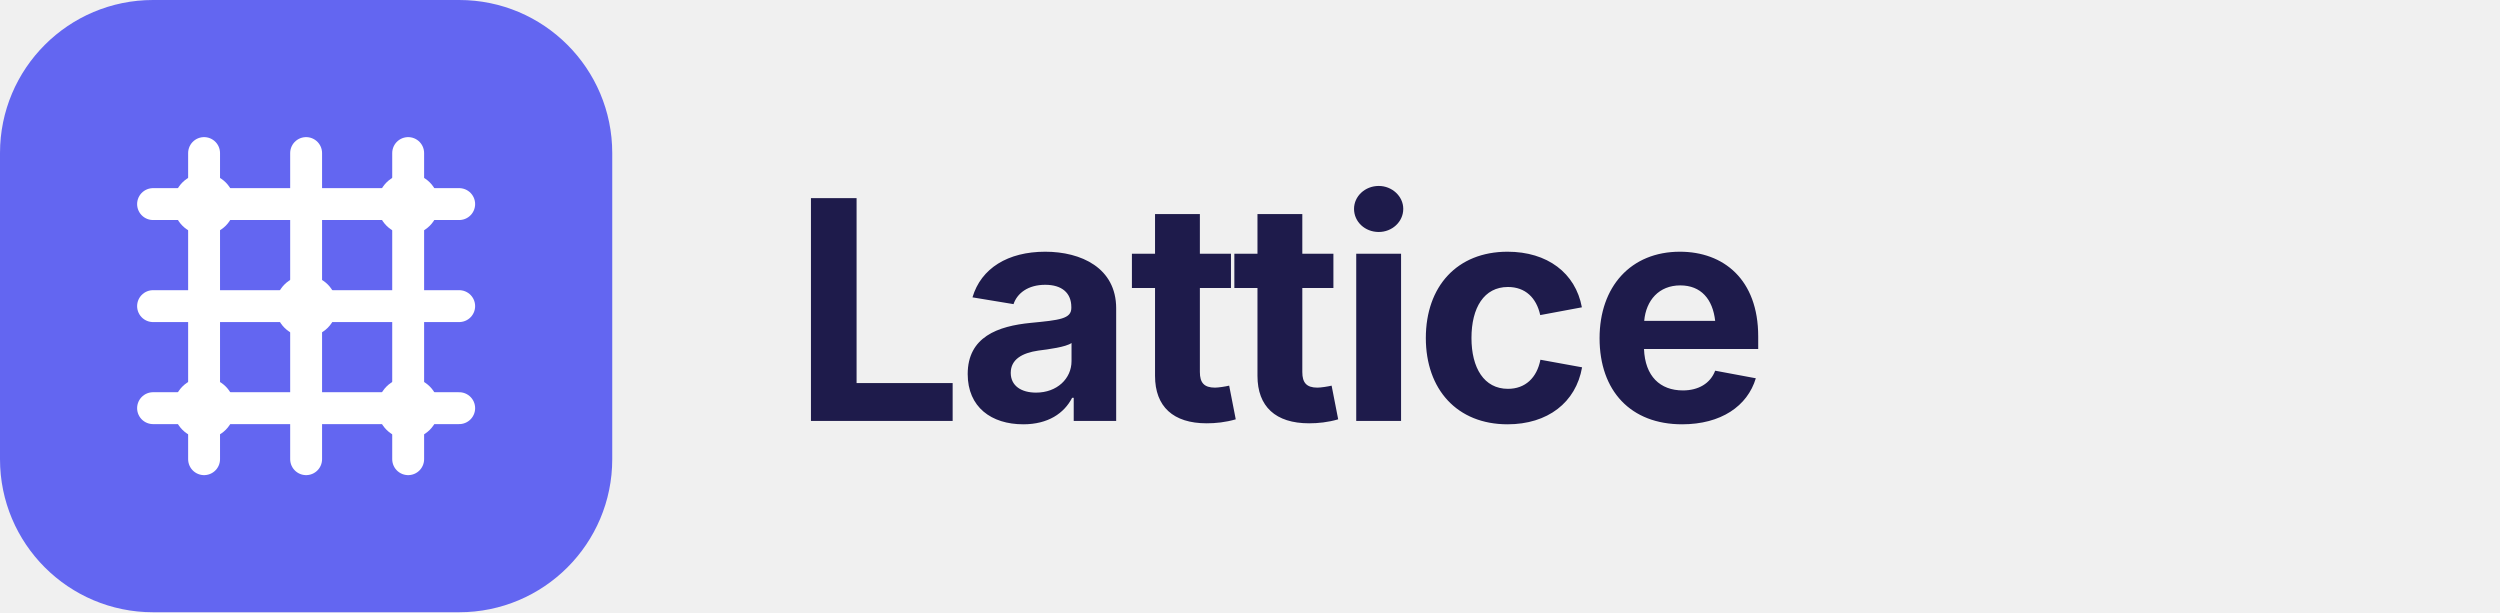
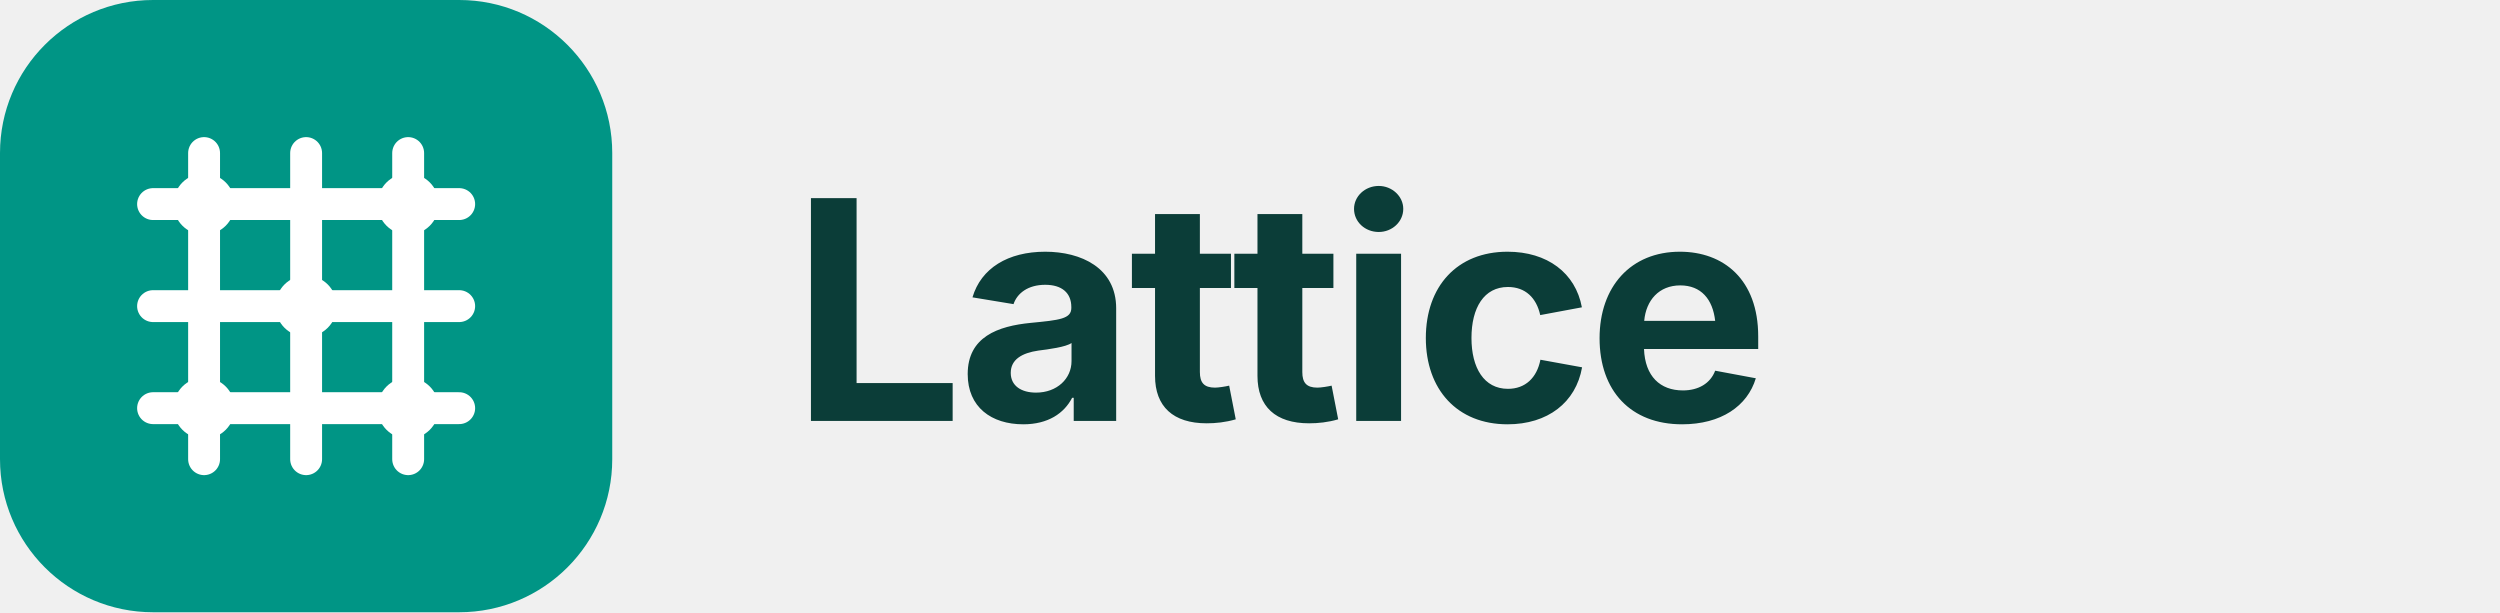
<svg xmlns="http://www.w3.org/2000/svg" viewBox="0 0 196 48" role="img" aria-label="Lattice">
-   <rect x="0" y="0" width="48" height="48" rx="12" fill="#6366f1" />
+   <rect x="0" y="0" width="48" height="48" rx="12" fill="#009585" />
  <g fill="none" stroke="#ffffff" stroke-width="2.5" stroke-linecap="round">
    <path d="M16 12v24" />
    <path d="M24 12v24" />
    <path d="M32 12v24" />
    <path d="M12 16h24" />
    <path d="M12 24h24" />
    <path d="M12 32h24" />
  </g>
  <g fill="#ffffff">
    <circle cx="16" cy="16" r="2.4" />
    <circle cx="32" cy="16" r="2.4" />
    <circle cx="24" cy="24" r="2.4" />
    <circle cx="16" cy="32" r="2.4" />
    <circle cx="32" cy="32" r="2.4" />
  </g>
-   <text x="62" y="33" fill="#1e1b4b" font-family="Inter, ui-sans-serif, system-ui, sans-serif" font-size="24" font-weight="700" letter-spacing="-0.5">Lattice</text>
+   <text x="62" y="33" fill="#0b3d38" font-family="Inter, ui-sans-serif, system-ui, sans-serif" font-size="24" font-weight="700" letter-spacing="-0.5">Lattice</text>
</svg>
